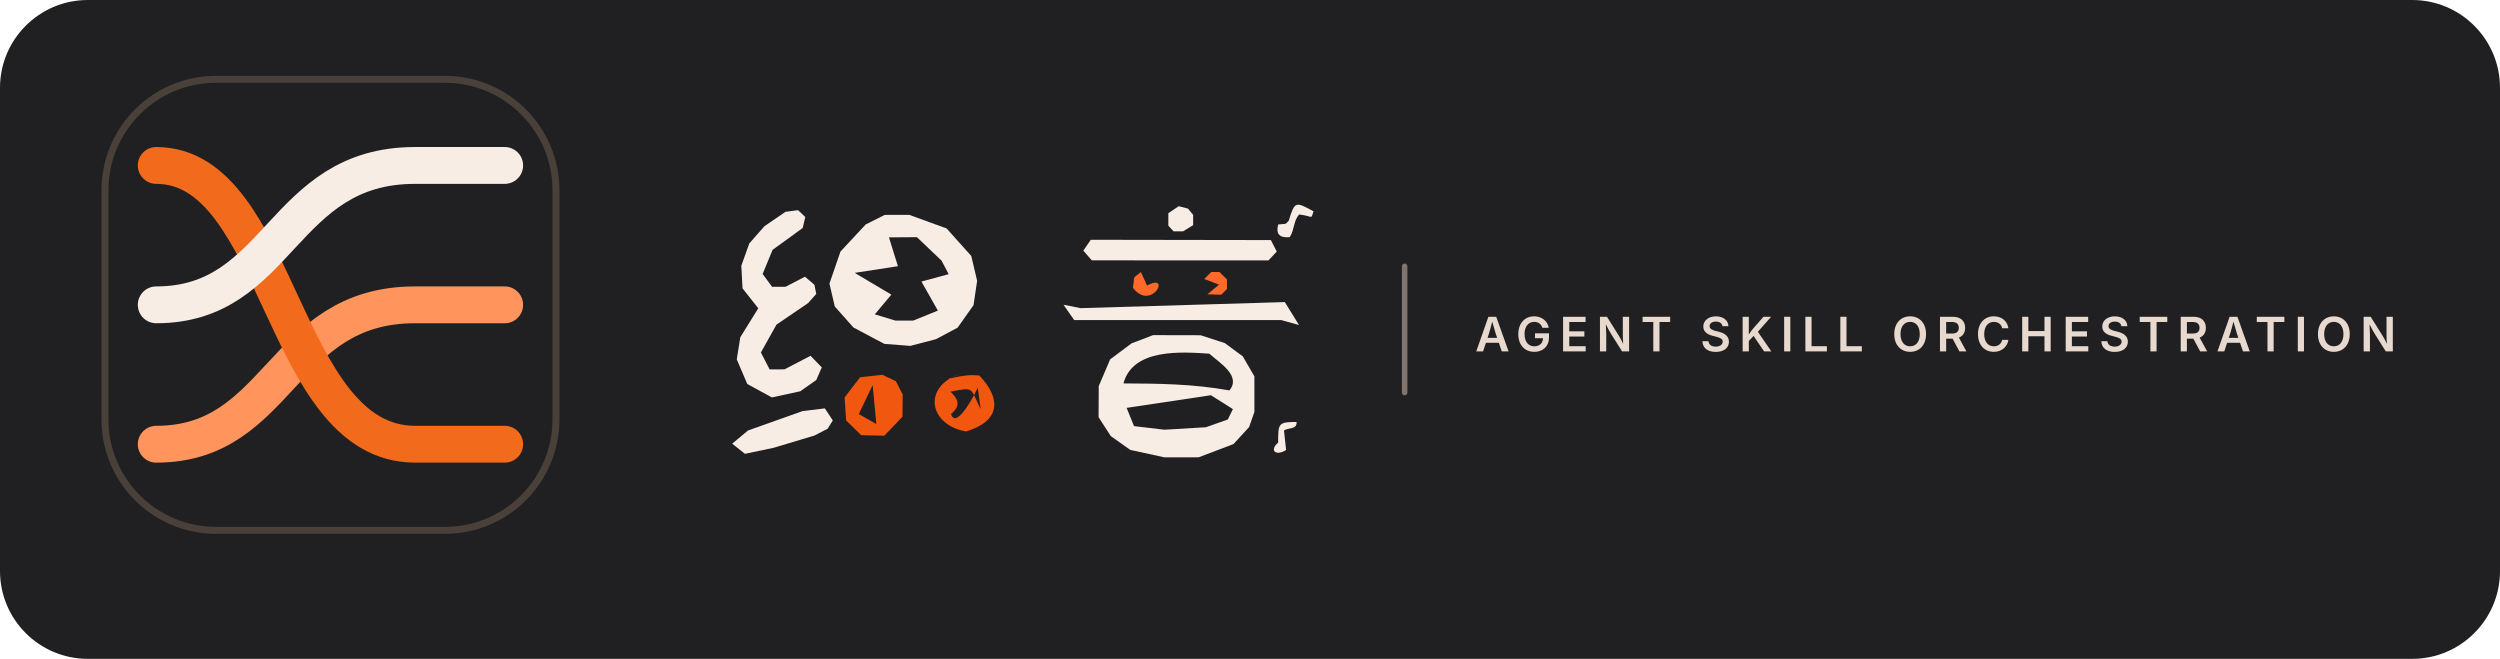
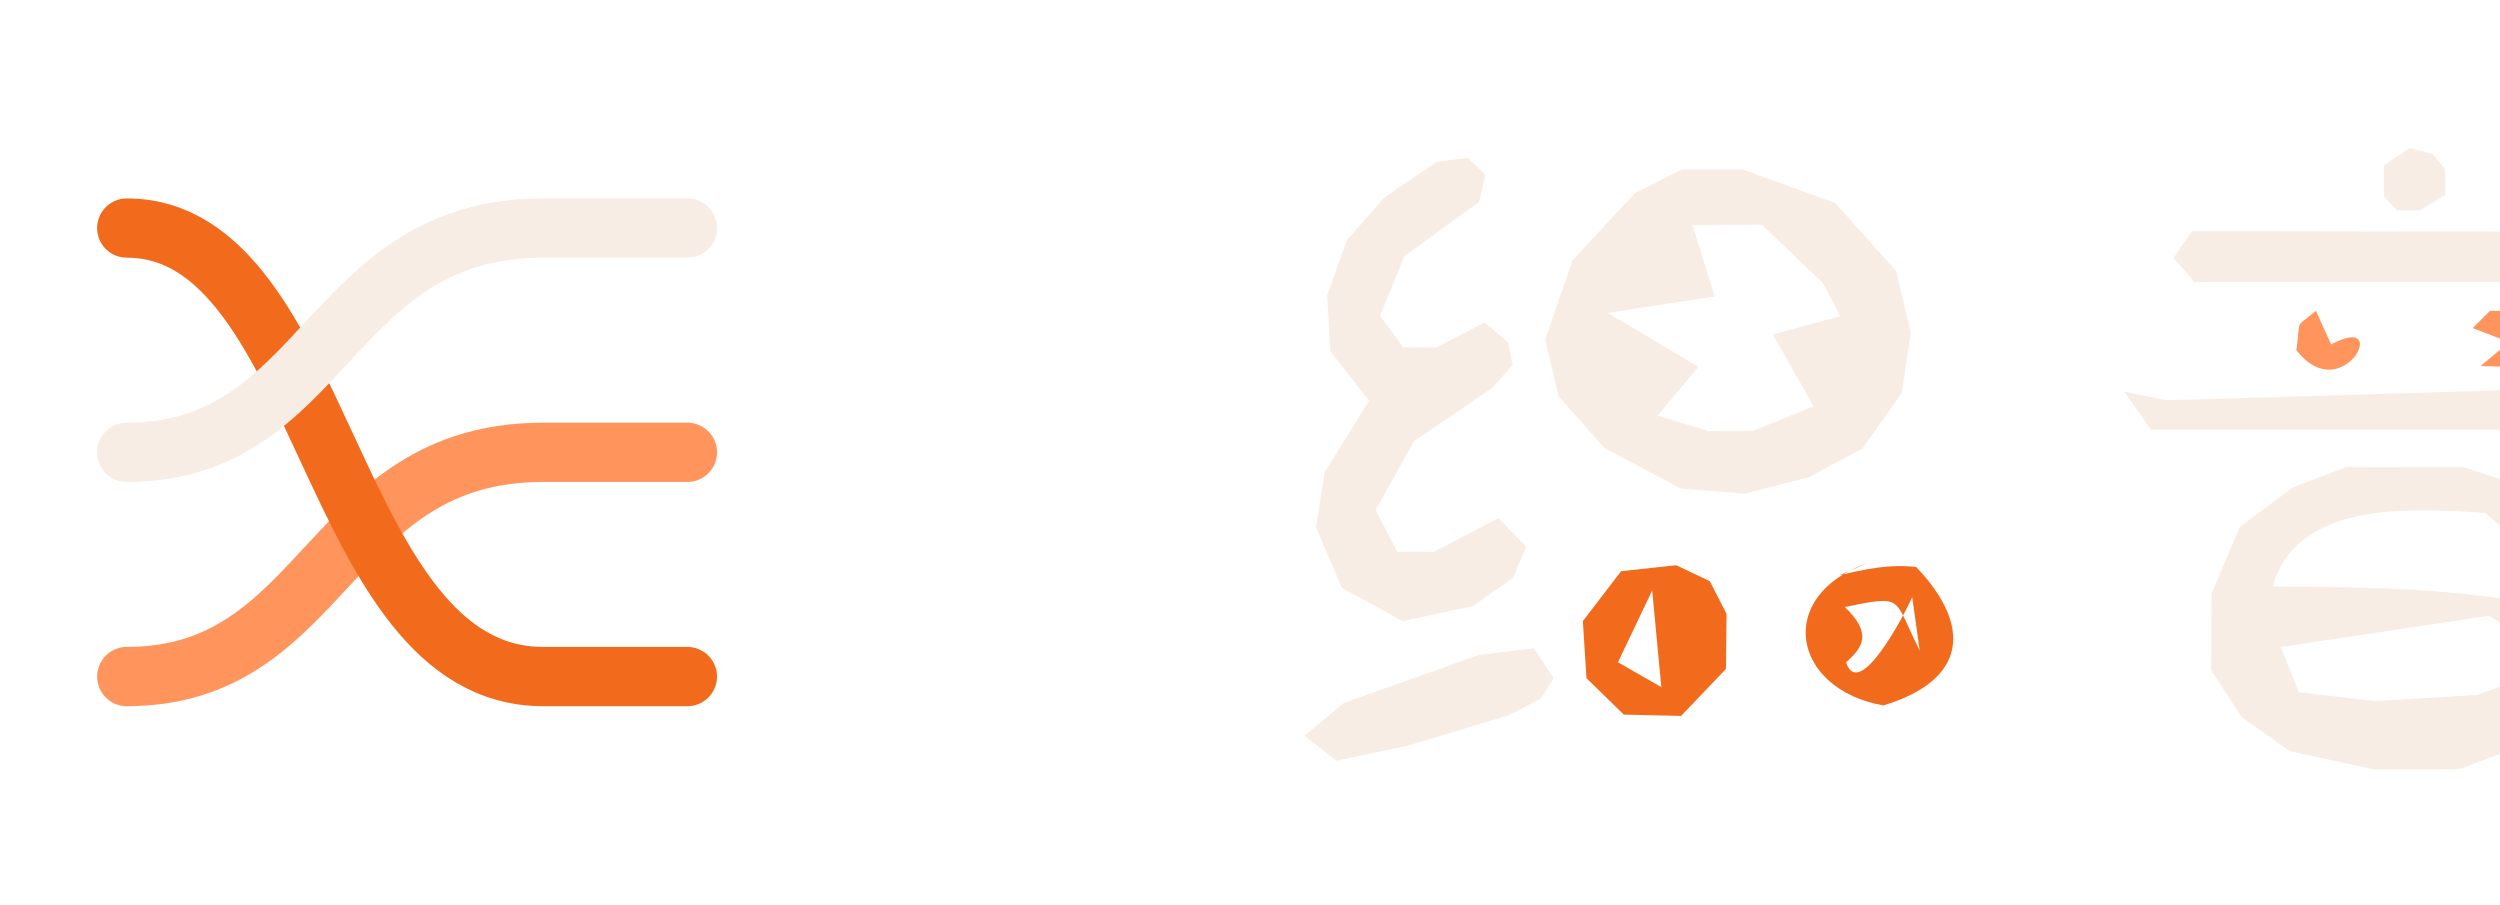
- <svg xmlns="http://www.w3.org/2000/svg" role="img" viewBox="0 0 683 180" width="683" height="180" aria-label="织音 · ZhiYin — Agent Skill Orchestration">
-   <rect width="683" height="180" rx="24" fill="#202022" />
-   <g transform="translate(25 18) scale(1.36)">
-     <rect x="2" y="2" width="92" height="92" rx="23" fill="#202022" />
-     <rect x="2.7" y="2.7" width="90.6" height="90.6" rx="22.3" fill="none" stroke="#494039" stroke-width="1.4" />
+ <svg xmlns="http://www.w3.org/2000/svg" role="img" viewBox="0 0 221 80" width="221" height="80" aria-label="织音 · ZhiYin">
+   <g transform="translate(2 6.0) scale(0.708)">
    <g fill="none" stroke-width="7.4" stroke-linecap="round" stroke-linejoin="round">
      <path d="M13 76C38 76 38 48 65 48H83" stroke="#FF955C" />
      <path d="M13 20C38 20 38 76 65 76H83" stroke="#F26A1B" />
      <path d="M13 48C38 48 38 20 65 20H83" stroke="#F7EDE4" />
    </g>
  </g>
-   <g transform="translate(170.9 34.5) scale(0.577)">
+   <g transform="translate(92.0 -4.4) scale(0.462)">
    <path d="M98.13 139.26 L94.36 133.57 L83.87 134.83 L57.97 144.04 L50.49 150.28 L56.53 155.08 L70.16 152.22 L89.5 146.4 L95.69 143.19 Z" fill="#F7EDE4" fill-rule="evenodd" />
    <path d="M81.67 39.72 L75.72 40.5 L65.75 47.32 L58.59 55.47 L54.81 66.03 L55.4 76.75 L62.84 86.18 L54.34 99.87 L52.66 110.38 L57.64 122.03 L69.29 128.38 L82.75 125.46 L90.32 120.12 L92.91 114.15 L87.59 108.66 L75.26 115.09 L68.22 115.12 L64.08 107.11 L71.46 93.91 L86.42 83.73 L90.29 79.37 L89.44 75.06 L84.95 71.22 L75.71 76 L69.37 76 L64.91 69.92 L69.62 58.51 L83.86 48.17 L85.11 42.97 Z" fill="#F7EDE4" fill-rule="evenodd" />
    <path d="M122.71 41.96 L113.7 46.49 L101.76 59.31 L96.54 74.49 L99.07 85.33 L107.91 95.28 L122.51 103.02 L134.82 103.98 L147.01 100.8 L157.21 95.36 L164.77 84.68 L166.47 73.17 L163.7 61.42 L152.03 48.38 L134.3 41.93 Z M128.97 66.25 L124.71 52.6 L137.97 52.51 L149.61 63.6 L153 70.02 L140.09 73.52 L147.88 87.27 L136.21 92 L127.74 92 L118.03 89.05 L125.84 79.71 L108.49 69.4 Z" fill="#F7EDE4" fill-rule="evenodd" />
-     <path d="M121.58 117.67 L111.05 118.82 L103.73 128.37 L104.43 139.29 L111.57 146.26 L122.52 146.51 L131.11 137.52 L131.23 126.99 L128.02 120.73 Z M117 122.5 L118.75 141 L110.45 136.25 Z" fill="#F2570F" fill-rule="evenodd" />
-     <path d="M158.25 117.25 C140.34 123.52 143.76 141.46 161.25 144.5 C177.42 139.58 178.13 129.14 167.5 118 C164.42 117.75 161.33 117.5 152.77 119.61 Z M166.75 123.75 C166.81 123.97 156.81 144.47 154.09 136.25 C157.42 133.33 159.08 130.67 153.85 125.67 C165.41 123.34 163 123.75 168.18 133.97 Z" fill="#F2570F" fill-rule="evenodd" />
+     <path d="M121.58 117.67 L111.05 118.82 L103.73 128.37 L104.43 139.29 L111.57 146.26 L122.52 146.51 L131.11 137.52 L131.23 126.99 L128.02 120.73 Z M117 122.5 L118.75 141 L110.45 136.25 Z" fill="#F26A1B" fill-rule="evenodd" />
+     <path d="M158.25 117.25 C140.34 123.52 143.76 141.46 161.25 144.5 C177.42 139.58 178.13 129.14 167.5 118 C164.42 117.75 161.33 117.5 152.77 119.61 Z M166.75 123.75 C166.81 123.97 156.81 144.47 154.09 136.25 C157.42 133.33 159.08 130.67 153.85 125.67 C165.41 123.34 163 123.75 168.18 133.97 Z" fill="#F26A1B" fill-rule="evenodd" />
    <path d="M207.36 84.49 L212.41 91.75 L310.42 91.75 L318.86 94.1 L312.16 83.24 L215.42 86.11 Z" fill="#F7EDE4" fill-rule="evenodd" />
    <path d="M216.75 58.88 L220.77 63.48 L304.42 63.51 L308.34 59.32 L305.55 53.88 L220.29 53.74 Z" fill="#F7EDE4" fill-rule="evenodd" />
    <path d="M229.44 110.37 L224.05 123.03 L223.97 137.75 L229.76 146.7 L239 153.24 L255.21 156.76 L271.36 156.73 L287.84 150.47 L295.24 142.42 L297.75 135.24 L297.75 118.41 L292.25 108.93 L283.74 102.66 L272.28 98.94 L249.78 98.89 L239.6 102.77 Z M237.25 133.32 L277.16 127.34 L287.57 133.92 L285.17 138.82 L274.78 142.5 L255.18 143.67 L240.75 141.97 Z M235.75 121.75 C240.25 104.88 263.82 106.88 276.4 107.66 C281.1 111.93 291.7 118.14 285.91 125.06 C268.42 121.92 252.08 121.83 235.75 121.75 Z" fill="#F7EDE4" fill-rule="evenodd" />
-     <path d="M244 69 C239.71 72.58 241.19 70.21 240.25 76.5 C249.05 87.94 258.79 69 246.91 75.42 Z" fill="#FF6A2B" fill-rule="evenodd" />
+     <path d="M244 69 C239.71 72.58 241.19 70.21 240.25 76.5 C249.05 87.94 258.79 69 246.91 75.42 Z" fill="#FF955C" fill-rule="evenodd" />
    <path d="M266.32 38.99 L261.9 37.85 L257 41.15 L257 47.07 L259.47 49.75 L263.96 49.75 L268.75 46.81 L268.75 41.97 Z" fill="#F7EDE4" fill-rule="evenodd" />
-     <path d="M277.31 69 L274 72.31 L281 74.99 L275.5 79.55 L282.07 79.75 L284.75 77.07 L284.75 72.52 L281.21 69 Z" fill="#FF6A2B" fill-rule="evenodd" />
+     <path d="M277.31 69 L274 72.31 L281 74.99 L275.5 79.55 L282.07 79.75 L284.75 77.07 L284.75 72.52 L281.21 69 Z" fill="#FF955C" fill-rule="evenodd" />
    <path d="M 317.75 140 C 309.05 140 309 140.65 309 149.75 C 304.51 153.68 308.19 156.29 312.75 153.25 C 312.42 150.17 312.08 147.08 311.75 144 C 314.48 142.48 317.75 143.72 317.75 140 Z" fill="#F7EDE4" fill-rule="evenodd" />
    <path d="M 325.75 40.25 C 317.12 35.58 316.85 35.48 314 44.75 C 311.86 46.89 313.33 45.92 309 46.5 C 307.83 51.17 309.71 52.9 314.5 52.5 C 316.77 48.97 316.27 44.48 319 41.75 C 325.78 42.6 324.36 44.41 325.75 40.25 Z" fill="#F7EDE4" fill-rule="evenodd" />
  </g>
-   <rect x="383" y="72" width="1.5" height="36" rx="0.75" fill="#A99A8F" opacity="0.7" />
-   <text x="403" y="96" font-family="Inter, Arial, sans-serif" font-size="13" font-weight="600" letter-spacing="2.2" fill="#E7D9CE">AGENT SKILL ORCHESTRATION</text>
</svg>
